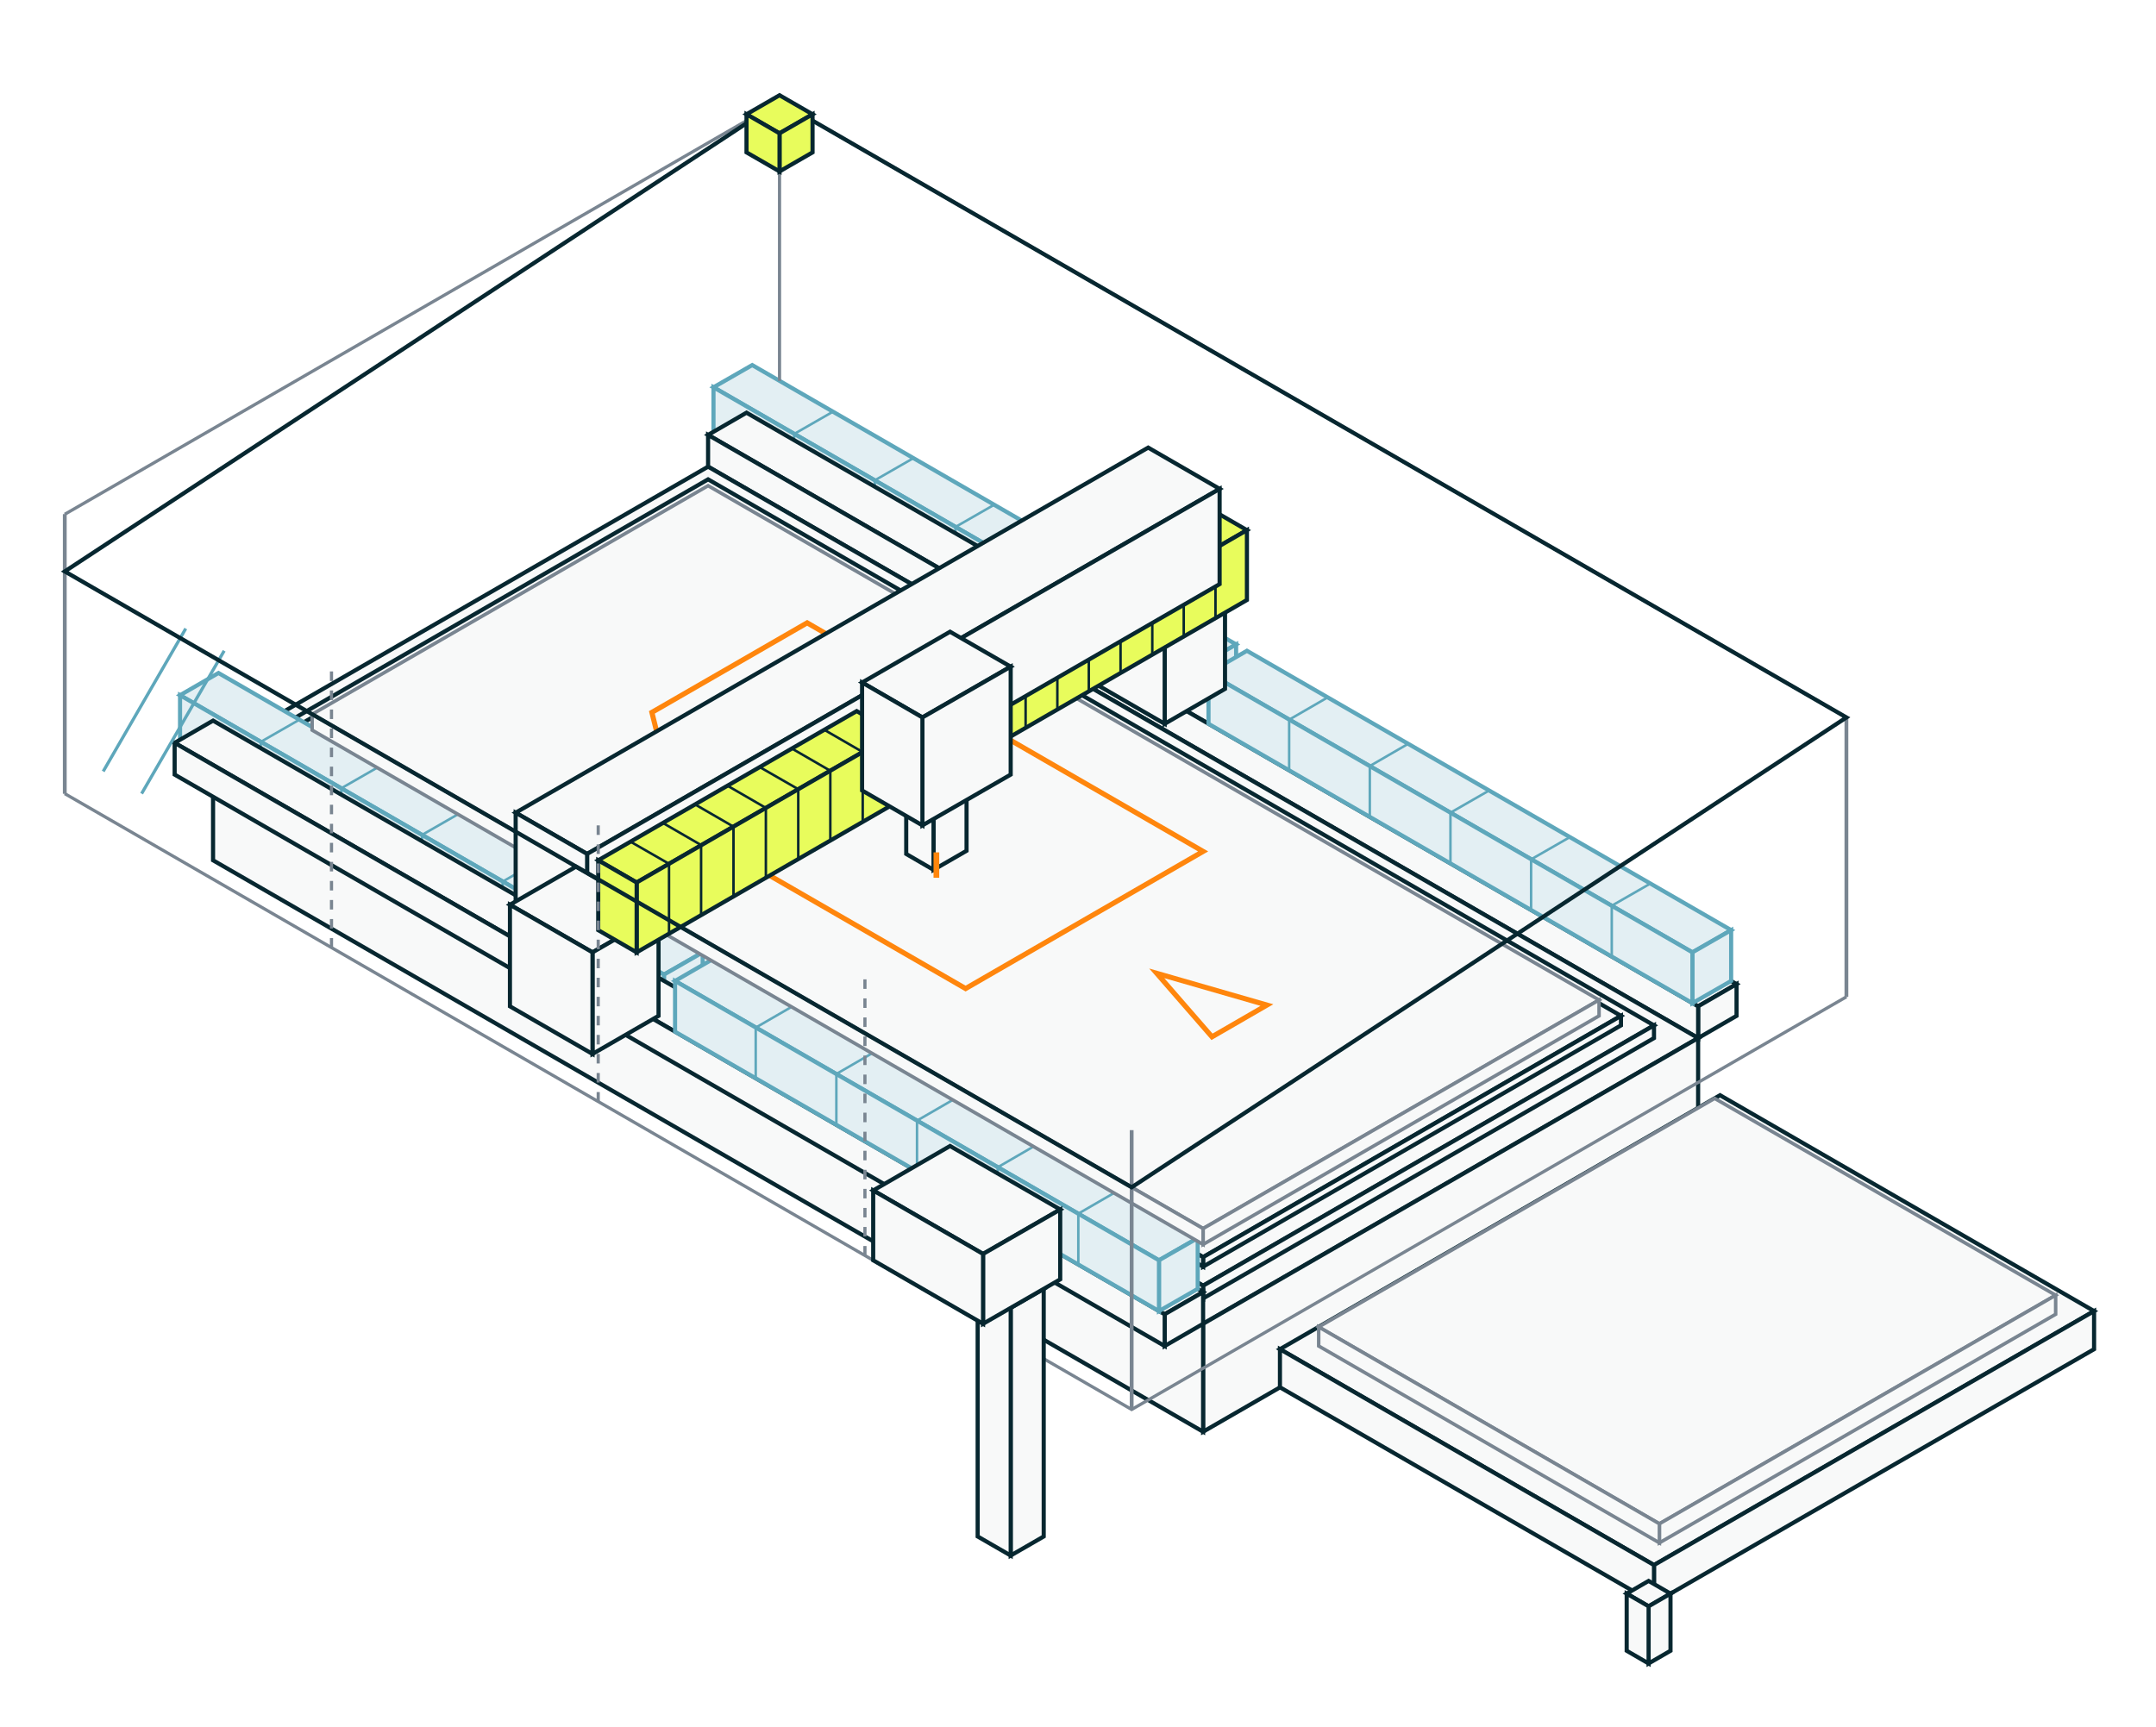
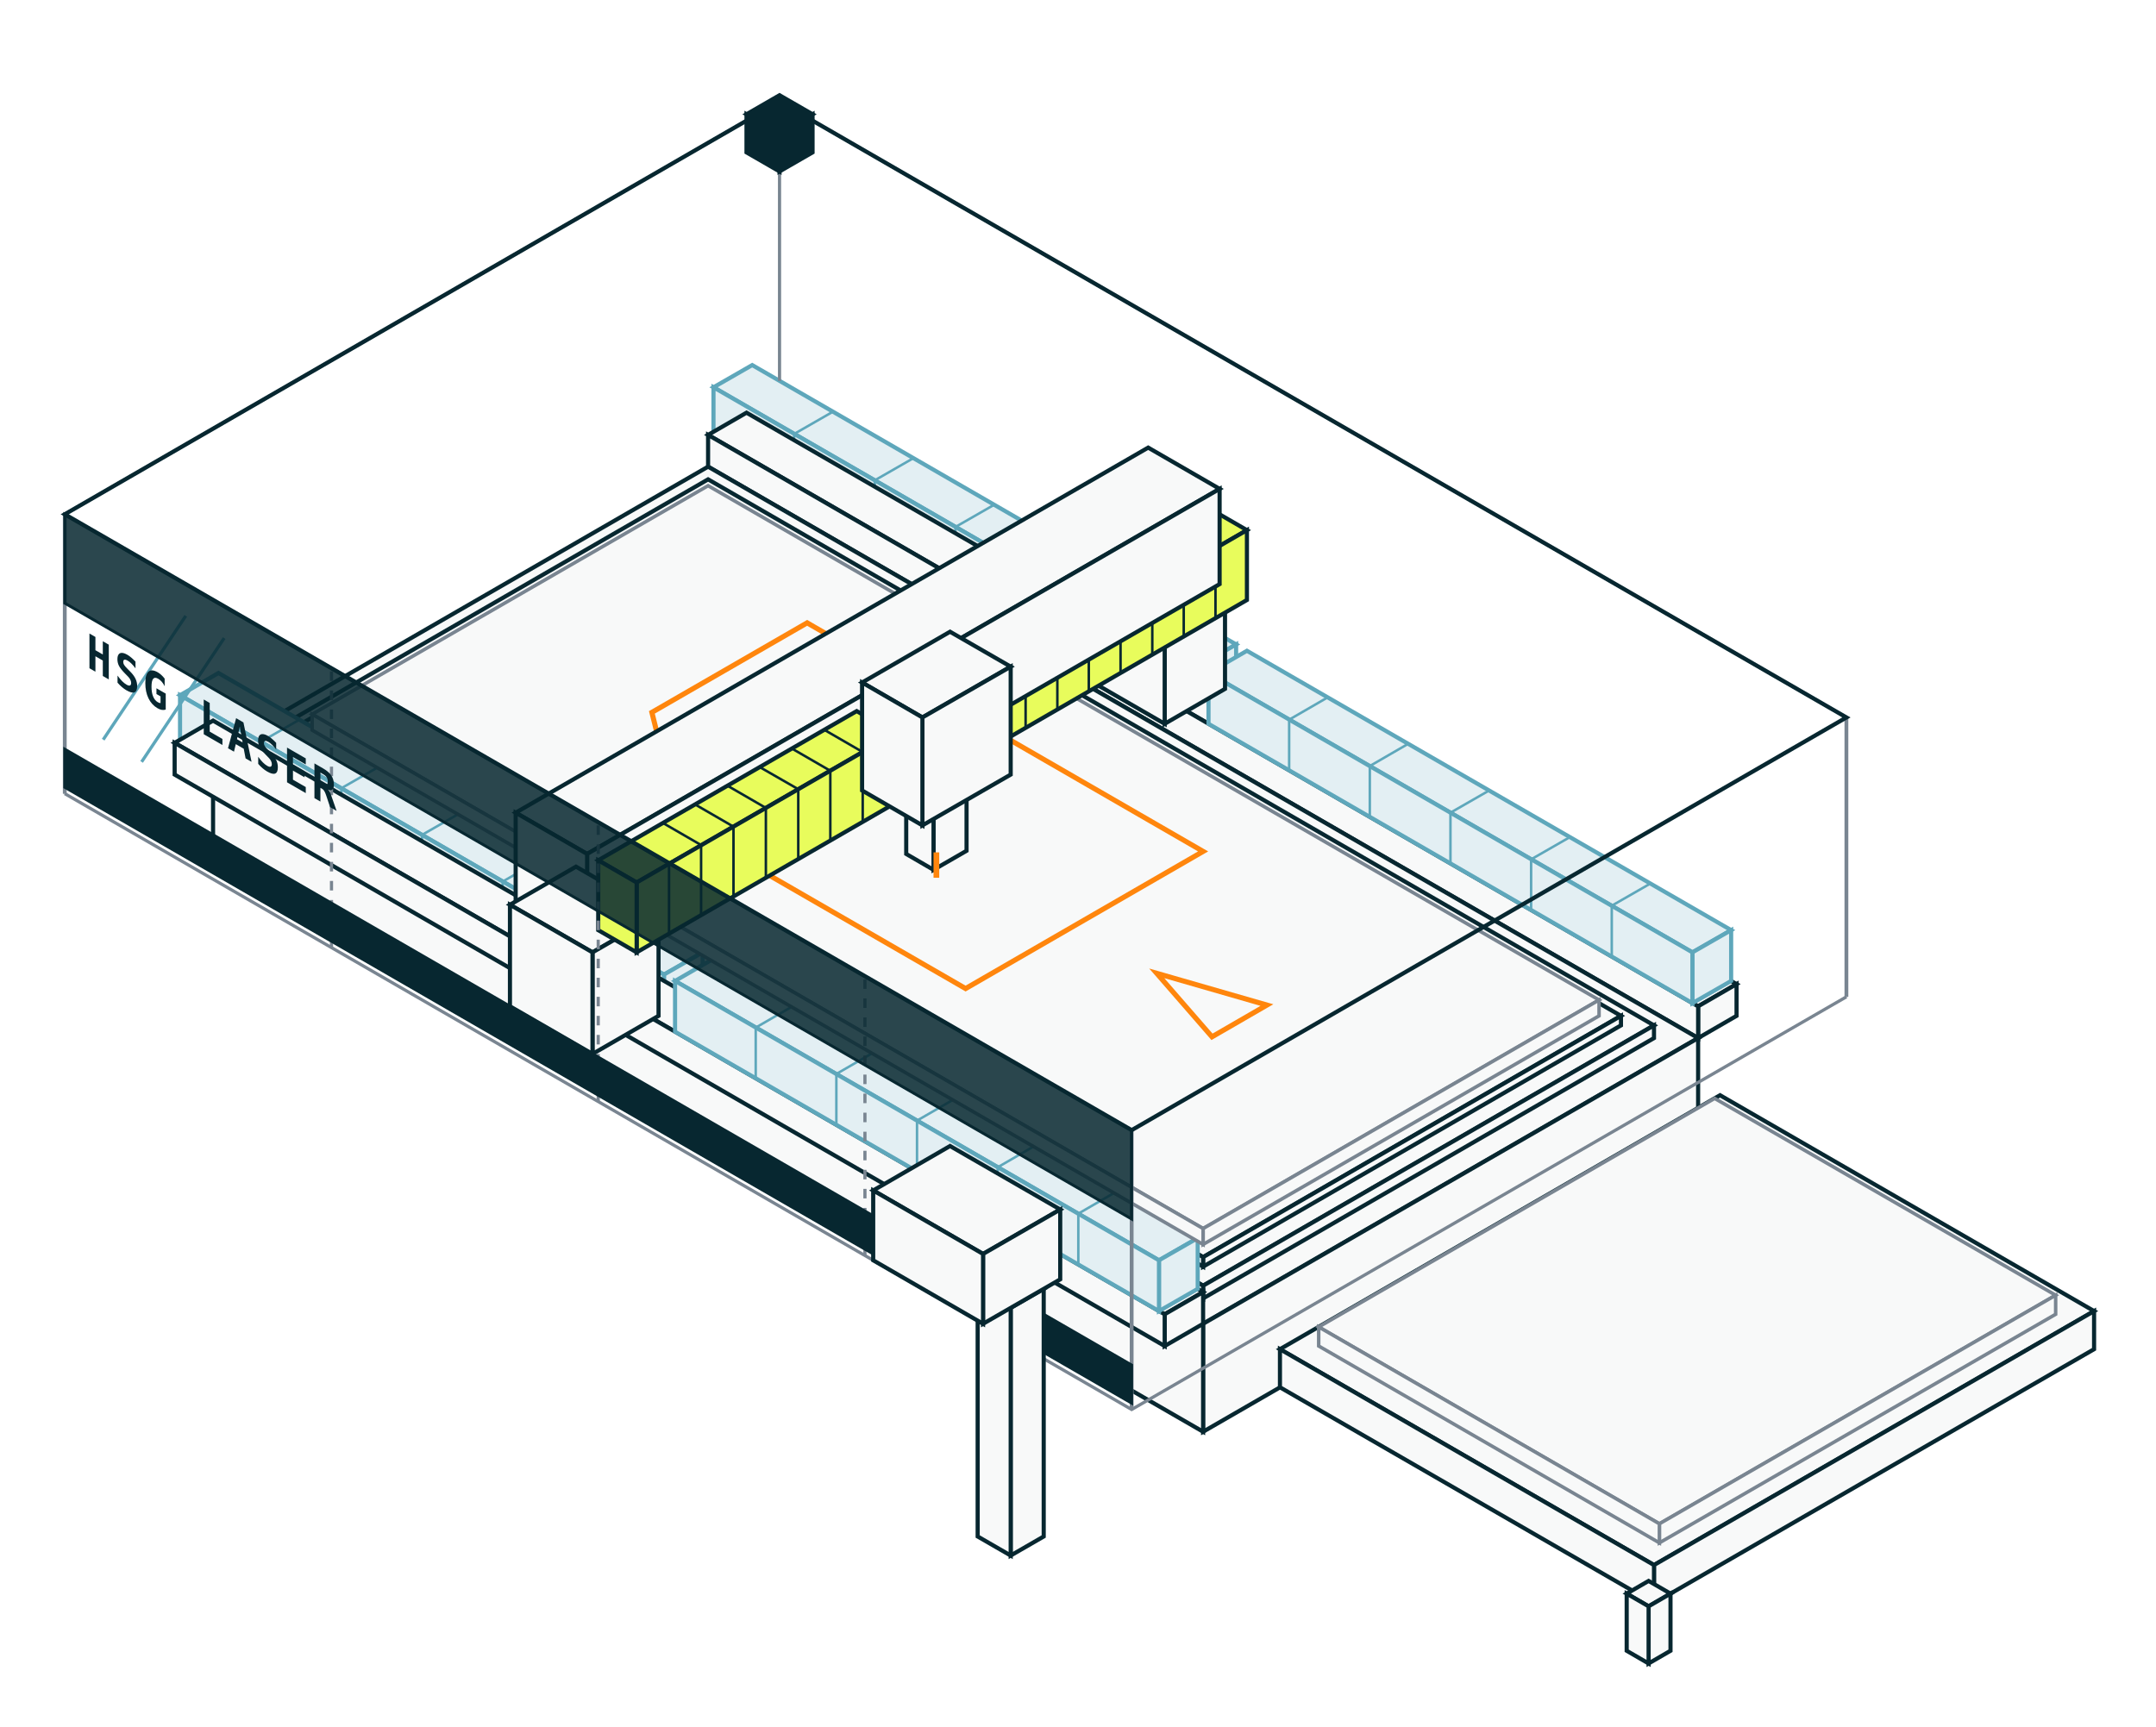
<svg xmlns="http://www.w3.org/2000/svg" class="mach" viewBox="-223 -181 679 544" aria-hidden="true">
  <g id="base">
    <polygon points="13.9,-66.0 166.3,22.0 154.2,29.0 1.7,-59.0" fill="#E3EFF3" stroke="#5EA7BB" stroke-width="1.3" stroke-linejoin="miter" />
    <polygon points="166.3,38.0 154.2,45.0 154.2,29.0 166.3,22.0" fill="#E3EFF3" stroke="#5EA7BB" stroke-width="1.3" stroke-linejoin="miter" />
    <polygon points="1.7,-43.0 154.2,45.0 154.2,29.0 1.7,-59.0" fill="#E3EFF3" stroke="#5EA7BB" stroke-width="1.3" stroke-linejoin="miter" />
    <line x1="39.3" y1="-51.3" x2="27.1" y2="-44.3" stroke="#5EA7BB" stroke-width="0.78" />
    <line x1="27.1" y1="-28.3" x2="27.1" y2="-44.3" stroke="#5EA7BB" stroke-width="0.78" />
    <line x1="64.7" y1="-36.7" x2="52.5" y2="-29.7" stroke="#5EA7BB" stroke-width="0.78" />
    <line x1="52.5" y1="-13.7" x2="52.5" y2="-29.7" stroke="#5EA7BB" stroke-width="0.78" />
    <line x1="90.1" y1="-22.0" x2="77.9" y2="-15.0" stroke="#5EA7BB" stroke-width="0.78" />
    <line x1="77.9" y1="1.0" x2="77.9" y2="-15.0" stroke="#5EA7BB" stroke-width="0.78" />
    <line x1="115.5" y1="-7.3" x2="103.3" y2="-0.3" stroke="#5EA7BB" stroke-width="0.78" />
    <line x1="103.3" y1="15.7" x2="103.3" y2="-0.3" stroke="#5EA7BB" stroke-width="0.78" />
    <line x1="140.9" y1="7.3" x2="128.7" y2="14.3" stroke="#5EA7BB" stroke-width="0.78" />
    <line x1="128.7" y1="30.3" x2="128.7" y2="14.3" stroke="#5EA7BB" stroke-width="0.78" />
    <polygon points="12.1,-51.0 323.9,129.0 311.8,136.0 0.0,-44.0" fill="#F8F9F9" stroke="#072730" stroke-width="1.3" stroke-linejoin="miter" />
    <polygon points="323.9,139.0 311.8,146.0 311.8,136.0 323.9,129.0" fill="#F8F9F9" stroke="#072730" stroke-width="1.3" stroke-linejoin="miter" />
    <polygon points="0.0,-34.0 311.8,146.0 311.8,136.0 0.0,-44.0" fill="#F8F9F9" stroke="#072730" stroke-width="1.3" stroke-linejoin="miter" />
    <polygon points="0.0,-34.0 311.8,146.0 155.9,236.0 -155.9,56.0" fill="#F8F9F9" stroke="#072730" stroke-width="1.3" stroke-linejoin="miter" />
    <polygon points="311.8,180.0 155.9,270.0 155.9,236.0 311.8,146.0" fill="#F8F9F9" stroke="#072730" stroke-width="1.3" stroke-linejoin="miter" />
    <polygon points="-155.9,90.0 155.9,270.0 155.9,236.0 -155.9,56.0" fill="#F8F9F9" stroke="#072730" stroke-width="1.3" stroke-linejoin="miter" />
    <polygon points="0.0,-30.0 297.9,142.0 155.9,224.0 -142.0,52.0" fill="#F8F9F9" stroke="#072730" stroke-width="1.3" stroke-linejoin="miter" />
    <polygon points="297.9,146.0 155.9,228.0 155.9,224.0 297.9,142.0" fill="#F8F9F9" stroke="#072730" stroke-width="1.3" stroke-linejoin="miter" />
    <polygon points="-142.0,56.0 155.9,228.0 155.9,224.0 -142.0,52.0" fill="#F8F9F9" stroke="#072730" stroke-width="1.3" stroke-linejoin="miter" />
    <polygon points="0.0,-27.0 287.5,139.0 155.9,215.0 -131.6,49.0" fill="#F8F9F9" stroke="#072730" stroke-width="1.3" stroke-linejoin="miter" />
    <polygon points="287.5,142.0 155.9,218.0 155.9,215.0 287.5,139.0" fill="#F8F9F9" stroke="#072730" stroke-width="1.3" stroke-linejoin="miter" />
    <polygon points="-131.6,52.0 155.9,218.0 155.9,215.0 -131.6,49.0" fill="#F8F9F9" stroke="#072730" stroke-width="1.3" stroke-linejoin="miter" />
    <polygon points="169.7,24.0 322.2,112.0 310.0,119.0 157.6,31.0" fill="#E3EFF3" stroke="#5EA7BB" stroke-width="1.3" stroke-linejoin="miter" />
    <polygon points="322.2,128.0 310.0,135.0 310.0,119.0 322.2,112.0" fill="#E3EFF3" stroke="#5EA7BB" stroke-width="1.3" stroke-linejoin="miter" />
    <polygon points="157.6,47.0 310.0,135.0 310.0,119.0 157.6,31.0" fill="#E3EFF3" stroke="#5EA7BB" stroke-width="1.3" stroke-linejoin="miter" />
    <line x1="195.1" y1="38.7" x2="183.0" y2="45.7" stroke="#5EA7BB" stroke-width="0.78" />
    <line x1="183.0" y1="61.7" x2="183.0" y2="45.7" stroke="#5EA7BB" stroke-width="0.78" />
    <line x1="220.5" y1="53.3" x2="208.4" y2="60.3" stroke="#5EA7BB" stroke-width="0.78" />
    <line x1="208.4" y1="76.3" x2="208.4" y2="60.3" stroke="#5EA7BB" stroke-width="0.78" />
    <line x1="246.0" y1="68.0" x2="233.8" y2="75.0" stroke="#5EA7BB" stroke-width="0.78" />
    <line x1="233.8" y1="91.0" x2="233.8" y2="75.0" stroke="#5EA7BB" stroke-width="0.78" />
    <line x1="271.4" y1="82.7" x2="259.2" y2="89.7" stroke="#5EA7BB" stroke-width="0.78" />
    <line x1="259.2" y1="105.7" x2="259.2" y2="89.7" stroke="#5EA7BB" stroke-width="0.78" />
    <line x1="296.8" y1="97.3" x2="284.6" y2="104.3" stroke="#5EA7BB" stroke-width="0.78" />
    <line x1="284.6" y1="120.3" x2="284.6" y2="104.3" stroke="#5EA7BB" stroke-width="0.78" />
    <polygon points="-154.2,31.0 -1.7,119.0 -13.9,126.0 -166.3,38.0" fill="#E3EFF3" stroke="#5EA7BB" stroke-width="1.3" stroke-linejoin="miter" />
    <polygon points="-1.7,135.0 -13.9,142.0 -13.9,126.0 -1.7,119.0" fill="#E3EFF3" stroke="#5EA7BB" stroke-width="1.3" stroke-linejoin="miter" />
    <polygon points="-166.3,54.0 -13.9,142.0 -13.9,126.0 -166.3,38.0" fill="#E3EFF3" stroke="#5EA7BB" stroke-width="1.3" stroke-linejoin="miter" />
    <line x1="-128.7" y1="45.7" x2="-140.9" y2="52.7" stroke="#5EA7BB" stroke-width="0.78" />
    <line x1="-140.9" y1="68.7" x2="-140.9" y2="52.7" stroke="#5EA7BB" stroke-width="0.78" />
    <line x1="-103.3" y1="60.3" x2="-115.5" y2="67.3" stroke="#5EA7BB" stroke-width="0.78" />
    <line x1="-115.5" y1="83.3" x2="-115.5" y2="67.3" stroke="#5EA7BB" stroke-width="0.78" />
    <line x1="-77.9" y1="75.0" x2="-90.1" y2="82.0" stroke="#5EA7BB" stroke-width="0.78" />
    <line x1="-90.1" y1="98.0" x2="-90.1" y2="82.0" stroke="#5EA7BB" stroke-width="0.78" />
    <line x1="-52.5" y1="89.7" x2="-64.7" y2="96.7" stroke="#5EA7BB" stroke-width="0.78" />
    <line x1="-64.7" y1="112.7" x2="-64.7" y2="96.7" stroke="#5EA7BB" stroke-width="0.78" />
    <line x1="-27.1" y1="104.3" x2="-39.3" y2="111.3" stroke="#5EA7BB" stroke-width="0.78" />
    <line x1="-39.3" y1="127.3" x2="-39.3" y2="111.3" stroke="#5EA7BB" stroke-width="0.78" />
    <polygon points="-155.9,46.0 155.9,226.0 143.8,233.0 -168.0,53.0" fill="#F8F9F9" stroke="#072730" stroke-width="1.3" stroke-linejoin="miter" />
    <polygon points="155.9,236.0 143.8,243.0 143.8,233.0 155.9,226.0" fill="#F8F9F9" stroke="#072730" stroke-width="1.3" stroke-linejoin="miter" />
    <polygon points="-168.0,63.0 143.8,243.0 143.8,233.0 -168.0,53.0" fill="#F8F9F9" stroke="#072730" stroke-width="1.3" stroke-linejoin="miter" />
    <polygon points="1.7,121.0 154.2,209.0 142.0,216.0 -10.4,128.0" fill="#E3EFF3" stroke="#5EA7BB" stroke-width="1.3" stroke-linejoin="miter" />
    <polygon points="154.2,225.0 142.0,232.0 142.0,216.0 154.2,209.0" fill="#E3EFF3" stroke="#5EA7BB" stroke-width="1.3" stroke-linejoin="miter" />
    <polygon points="-10.4,144.0 142.0,232.0 142.0,216.0 -10.4,128.0" fill="#E3EFF3" stroke="#5EA7BB" stroke-width="1.3" stroke-linejoin="miter" />
    <line x1="27.1" y1="135.7" x2="15.0" y2="142.7" stroke="#5EA7BB" stroke-width="0.78" />
    <line x1="15.0" y1="158.7" x2="15.0" y2="142.7" stroke="#5EA7BB" stroke-width="0.78" />
    <line x1="52.5" y1="150.3" x2="40.4" y2="157.3" stroke="#5EA7BB" stroke-width="0.78" />
    <line x1="40.4" y1="173.3" x2="40.4" y2="157.3" stroke="#5EA7BB" stroke-width="0.78" />
    <line x1="77.9" y1="165.0" x2="65.8" y2="172.0" stroke="#5EA7BB" stroke-width="0.78" />
    <line x1="65.8" y1="188.0" x2="65.8" y2="172.0" stroke="#5EA7BB" stroke-width="0.78" />
    <line x1="103.3" y1="179.7" x2="91.2" y2="186.7" stroke="#5EA7BB" stroke-width="0.78" />
    <line x1="91.2" y1="202.7" x2="91.2" y2="186.7" stroke="#5EA7BB" stroke-width="0.78" />
    <line x1="128.7" y1="194.3" x2="116.6" y2="201.3" stroke="#5EA7BB" stroke-width="0.78" />
    <line x1="116.6" y1="217.3" x2="116.6" y2="201.3" stroke="#5EA7BB" stroke-width="0.78" />
  </g>
  <g id="sheet">
    <polygon points="0.0,-28.0 280.6,134.0 155.9,206.0 -124.7,44.0" fill="#F8F9F9" stroke="#798591" stroke-width="1.1" stroke-linejoin="miter" />
    <polygon points="280.6,139.0 155.9,211.0 155.9,206.0 280.6,134.0" fill="#F8F9F9" stroke="#798591" stroke-width="1.1" stroke-linejoin="miter" />
    <polygon points="-124.7,49.0 155.9,211.0 155.9,206.0 -124.7,44.0" fill="#F8F9F9" stroke="#798591" stroke-width="1.1" stroke-linejoin="miter" />
    <path d="M31.2 15.2 L155.9 87.2 L81.1 130.4 L-9.0 78.4 L-17.7 43.4 Z" fill="none" stroke="#FF860D" stroke-width="1.6" stroke-linejoin="miter" pathLength="1" class="cut" id="cut" />
    <path d="M141.3 125.6 L158.7 145.6 L176.0 135.6 Z" fill="none" stroke="#FF860D" stroke-width="1.6" stroke-linejoin="miter" pathLength="1" class="cut2" id="cut2" />
  </g>
  <g id="cabinBack">
    <path d="M22.5 -61.0 L22.5 -149.0" fill="none" stroke="#798591" stroke-width="1" stroke-linejoin="miter" />
    <path d="M358.5 133.0 L358.5 45.0" fill="none" stroke="#798591" stroke-width="1" stroke-linejoin="miter" />
    <path d="M-202.6 69.0 L-202.6 -19.0" fill="none" stroke="#798591" stroke-width="1" stroke-linejoin="miter" />
    <path d="M22.5 -149.0 L358.5 45.0" fill="none" stroke="#798591" stroke-width="1" stroke-linejoin="miter" />
    <path d="M22.5 -149.0 L-202.6 -19.0" fill="none" stroke="#798591" stroke-width="1" stroke-linejoin="miter" />
  </g>
  <g id="gantry" style="--gx0:-93.5px,-54.0px;--gx1:124.7px,72.0px" transform="translate(0.0 0.0)">
    <polygon points="136.8,-11.0 162.8,4.0 143.8,15.0 117.8,0.0" fill="#F8F9F9" stroke="#072730" stroke-width="1.3" stroke-linejoin="miter" />
    <polygon points="162.8,36.0 143.8,47.0 143.8,15.0 162.8,4.0" fill="#F8F9F9" stroke="#072730" stroke-width="1.3" stroke-linejoin="miter" />
    <polygon points="117.8,32.0 143.8,47.0 143.8,15.0 117.8,0.0" fill="#F8F9F9" stroke="#072730" stroke-width="1.3" stroke-linejoin="miter" />
    <polygon points="157.6,-21.0 169.7,-14.0 90.1,32.0 77.9,25.0" fill="#E8FC5C" stroke="#072730" stroke-width="1.3" stroke-linejoin="miter" />
    <polygon points="169.7,8.0 90.1,54.0 90.1,32.0 169.7,-14.0" fill="#E8FC5C" stroke="#072730" stroke-width="1.3" stroke-linejoin="miter" />
    <polygon points="77.9,47.0 90.1,54.0 90.1,32.0 77.9,25.0" fill="#E8FC5C" stroke="#072730" stroke-width="1.3" stroke-linejoin="miter" />
    <line x1="147.7" y1="-15.2" x2="159.8" y2="-8.2" stroke="#072730" stroke-width="0.78" />
    <line x1="159.8" y1="13.8" x2="159.8" y2="-8.2" stroke="#072730" stroke-width="0.78" />
    <line x1="137.7" y1="-9.5" x2="149.8" y2="-2.5" stroke="#072730" stroke-width="0.78" />
    <line x1="149.8" y1="19.5" x2="149.8" y2="-2.5" stroke="#072730" stroke-width="0.78" />
    <line x1="127.7" y1="-3.8" x2="139.9" y2="3.2" stroke="#072730" stroke-width="0.78" />
    <line x1="139.9" y1="25.2" x2="139.9" y2="3.2" stroke="#072730" stroke-width="0.78" />
    <line x1="117.8" y1="2.0" x2="129.9" y2="9.0" stroke="#072730" stroke-width="0.78" />
    <line x1="129.9" y1="31.0" x2="129.9" y2="9.0" stroke="#072730" stroke-width="0.78" />
    <line x1="107.8" y1="7.8" x2="119.9" y2="14.8" stroke="#072730" stroke-width="0.78" />
    <line x1="119.9" y1="36.8" x2="119.9" y2="14.8" stroke="#072730" stroke-width="0.78" />
    <line x1="97.9" y1="13.5" x2="110.0" y2="20.5" stroke="#072730" stroke-width="0.78" />
    <line x1="110.0" y1="42.5" x2="110.0" y2="20.5" stroke="#072730" stroke-width="0.78" />
    <line x1="87.9" y1="19.2" x2="100.0" y2="26.2" stroke="#072730" stroke-width="0.78" />
    <line x1="100.0" y1="48.2" x2="100.0" y2="26.2" stroke="#072730" stroke-width="0.78" />
    <polygon points="138.6,-40.0 161.1,-27.0 -38.1,88.0 -60.6,75.0" fill="#F8F9F9" stroke="#072730" stroke-width="1.3" stroke-linejoin="miter" />
    <polygon points="161.1,3.0 -38.1,118.0 -38.1,88.0 161.1,-27.0" fill="#F8F9F9" stroke="#072730" stroke-width="1.3" stroke-linejoin="miter" />
    <polygon points="-60.6,105.0 -38.1,118.0 -38.1,88.0 -60.6,75.0" fill="#F8F9F9" stroke="#072730" stroke-width="1.3" stroke-linejoin="miter" />
    <polygon points="-41.6,92.0 -15.6,107.0 -36.4,119.0 -62.4,104.0" fill="#F8F9F9" stroke="#072730" stroke-width="1.3" stroke-linejoin="miter" />
    <polygon points="-15.6,139.0 -36.4,151.0 -36.4,119.0 -15.6,107.0" fill="#F8F9F9" stroke="#072730" stroke-width="1.3" stroke-linejoin="miter" />
    <polygon points="-62.4,136.0 -36.4,151.0 -36.4,119.0 -62.4,104.0" fill="#F8F9F9" stroke="#072730" stroke-width="1.3" stroke-linejoin="miter" />
    <polygon points="46.8,43.0 58.9,50.0 -22.5,97.0 -34.6,90.0" fill="#E8FC5C" stroke="#072730" stroke-width="1.3" stroke-linejoin="miter" />
    <polygon points="58.9,72.0 -22.5,119.0 -22.5,97.0 58.9,50.0" fill="#E8FC5C" stroke="#072730" stroke-width="1.3" stroke-linejoin="miter" />
    <polygon points="-34.6,112.0 -22.5,119.0 -22.5,97.0 -34.6,90.0" fill="#E8FC5C" stroke="#072730" stroke-width="1.3" stroke-linejoin="miter" />
    <line x1="36.6" y1="48.9" x2="48.7" y2="55.9" stroke="#072730" stroke-width="0.78" />
    <line x1="48.7" y1="77.9" x2="48.7" y2="55.9" stroke="#072730" stroke-width="0.78" />
    <line x1="26.4" y1="54.8" x2="38.5" y2="61.8" stroke="#072730" stroke-width="0.78" />
    <line x1="38.5" y1="83.8" x2="38.5" y2="61.8" stroke="#072730" stroke-width="0.78" />
    <line x1="16.2" y1="60.6" x2="28.4" y2="67.6" stroke="#072730" stroke-width="0.78" />
    <line x1="28.4" y1="89.6" x2="28.4" y2="67.6" stroke="#072730" stroke-width="0.78" />
    <line x1="6.1" y1="66.5" x2="18.2" y2="73.5" stroke="#072730" stroke-width="0.78" />
    <line x1="18.2" y1="95.5" x2="18.2" y2="73.5" stroke="#072730" stroke-width="0.78" />
    <line x1="-4.1" y1="72.4" x2="8.0" y2="79.4" stroke="#072730" stroke-width="0.78" />
    <line x1="8.0" y1="101.4" x2="8.0" y2="79.4" stroke="#072730" stroke-width="0.78" />
    <line x1="-14.3" y1="78.2" x2="-2.2" y2="85.2" stroke="#072730" stroke-width="0.78" />
    <line x1="-2.2" y1="107.2" x2="-2.2" y2="85.2" stroke="#072730" stroke-width="0.78" />
    <line x1="-24.5" y1="84.1" x2="-12.3" y2="91.1" stroke="#072730" stroke-width="0.78" />
    <line x1="-12.3" y1="113.1" x2="-12.3" y2="91.1" stroke="#072730" stroke-width="0.78" />
    <g id="head" style="--hy0:45.0px,-26.0px;--hy1:-45.0px,26.0px" transform="translate(0.0 0.0)">
      <polygon points="72.7,60.0 81.4,65.0 71.0,71.0 62.4,66.0" fill="#F8F9F9" stroke="#072730" stroke-width="1.3" stroke-linejoin="miter" />
      <polygon points="81.4,87.0 71.0,93.0 71.0,71.0 81.4,65.0" fill="#F8F9F9" stroke="#072730" stroke-width="1.3" stroke-linejoin="miter" />
      <polygon points="62.4,88.0 71.0,93.0 71.0,71.0 62.4,66.0" fill="#F8F9F9" stroke="#072730" stroke-width="1.3" stroke-linejoin="miter" />
      <polygon points="76.2,18.0 95.3,29.0 67.5,45.0 48.5,34.0" fill="#F8F9F9" stroke="#072730" stroke-width="1.3" stroke-linejoin="miter" />
      <polygon points="95.3,63.0 67.5,79.0 67.5,45.0 95.3,29.0" fill="#F8F9F9" stroke="#072730" stroke-width="1.3" stroke-linejoin="miter" />
      <polygon points="48.5,68.0 67.5,79.0 67.5,45.0 48.5,34.0" fill="#F8F9F9" stroke="#072730" stroke-width="1.3" stroke-linejoin="miter" />
      <path d="M71.9 87.5 L71.9 95.5" fill="none" stroke="#FF860D" stroke-width="1.8" stroke-linejoin="miter" id="beam" />
    </g>
  </g>
  <g id="cabinFront">
    <path d="M358.5 133.0 L133.4 263.0 L-202.6 69.0" fill="none" stroke="#798591" stroke-width="1" stroke-linejoin="miter" />
    <path d="M133.4 263.0 L133.4 175.0" fill="none" stroke="#798591" stroke-width="1.2" stroke-linejoin="miter" />
    <path d="M358.5 133.0 L358.5 45.0" fill="none" stroke="#798591" stroke-width="1.2" stroke-linejoin="miter" />
    <path d="M-202.6 69.0 L-202.6 -19.0" fill="none" stroke="#798591" stroke-width="1.2" stroke-linejoin="miter" />
    <path d="M-118.6 117.5 L-118.6 29.5" fill="none" stroke="#798591" stroke-width="1" stroke-linejoin="miter" stroke-dasharray="3 3" />
    <path d="M-34.6 166.0 L-34.6 78.0" fill="none" stroke="#798591" stroke-width="1" stroke-linejoin="miter" stroke-dasharray="3 3" />
    <path d="M49.4 214.5 L49.4 126.5" fill="none" stroke="#798591" stroke-width="1" stroke-linejoin="miter" stroke-dasharray="3 3" />
-     <path d="M-190.5 62.0 L-164.5 17.0" fill="none" stroke="#5EA7BB" stroke-width="1" stroke-linejoin="miter" />
-     <path d="M-178.4 69.0 L-152.4 24.0" fill="none" stroke="#5EA7BB" stroke-width="1" stroke-linejoin="miter" />
-     <path d="M22.5 -149.0 L358.5 45.0 L133.4 193.0 L-202.6 -1.0 Z" fill="none" stroke="#072730" stroke-width="1.3" stroke-linejoin="miter" />
+     <path d="M-190.5 52.0 L-164.5 13.0" fill="none" stroke="#5EA7BB" stroke-width="1" stroke-linejoin="miter" />
+     <path d="M-178.4 59.0 L-152.4 20.0" fill="none" stroke="#5EA7BB" stroke-width="1" stroke-linejoin="miter" />
+     <path d="M22.5 -149.0 L358.5 45.0 L133.4 175.0 L-202.6 -19.0 Z" fill="none" stroke="#072730" stroke-width="1.3" stroke-linejoin="miter" />
+     <path d="M-202.6 67.0 L133.4 261.0 L133.4 249.0 L-202.6 55.0 Z" fill="#072730" fill-opacity="1" stroke="#072730" stroke-width="0.9" />
+     <path d="M-202.6 9.0 L133.4 203.0 L133.4 175.0 L-202.6 -19.0 Z" fill="#072730" fill-opacity="0.85" stroke="#072730" stroke-width="0.9" />
+     <g transform="matrix(0.866 .5 0 1 -190.5 32.0)">
+       <text x="-6" y="0" font-family="IBM Plex Mono, monospace" font-weight="700" font-size="15" letter-spacing="1.2" fill="#072730">HSG LASER</text>
+     </g>
  </g>
  <g id="extra">
-     <polygon points="22.5,-151.0 32.9,-145.0 22.5,-139.0 12.1,-145.0" fill="#E8FC5C" stroke="#072730" stroke-width="1.3" stroke-linejoin="miter" />
-     <polygon points="32.9,-133.0 22.5,-127.0 22.5,-139.0 32.9,-145.0" fill="#E8FC5C" stroke="#072730" stroke-width="1.3" stroke-linejoin="miter" />
-     <polygon points="12.1,-133.0 22.5,-127.0 22.5,-139.0 12.1,-145.0" fill="#E8FC5C" stroke="#072730" stroke-width="1.3" stroke-linejoin="miter" />
+     <polygon points="22.5,-151.0 32.9,-145.0 22.5,-139.0 12.1,-145.0" fill="#072730" stroke="#072730" stroke-width="1.3" stroke-linejoin="miter" />
+     <polygon points="32.9,-133.0 22.5,-127.0 22.5,-139.0 32.9,-145.0" fill="#072730" stroke="#072730" stroke-width="1.3" stroke-linejoin="miter" />
+     <polygon points="12.1,-133.0 22.5,-127.0 22.5,-139.0 12.1,-145.0" fill="#072730" stroke="#072730" stroke-width="1.3" stroke-linejoin="miter" />
    <polygon points="320.4,175.0 327.4,179.0 320.4,183.0 313.5,179.0" fill="#F8F9F9" stroke="#072730" stroke-width="1.3" stroke-linejoin="miter" />
    <polygon points="327.4,197.0 320.4,201.0 320.4,183.0 327.4,179.0" fill="#F8F9F9" stroke="#072730" stroke-width="1.3" stroke-linejoin="miter" />
    <polygon points="313.5,197.0 320.4,201.0 320.4,183.0 313.5,179.0" fill="#F8F9F9" stroke="#072730" stroke-width="1.3" stroke-linejoin="miter" />
    <polygon points="318.7,164.0 436.5,232.0 297.9,312.0 180.1,244.0" fill="#F8F9F9" stroke="#072730" stroke-width="1.3" stroke-linejoin="miter" />
    <polygon points="436.5,244.0 297.9,324.0 297.9,312.0 436.5,232.0" fill="#F8F9F9" stroke="#072730" stroke-width="1.3" stroke-linejoin="miter" />
    <polygon points="180.1,256.0 297.9,324.0 297.9,312.0 180.1,244.0" fill="#F8F9F9" stroke="#072730" stroke-width="1.3" stroke-linejoin="miter" />
    <polygon points="317.0,165.0 424.4,227.0 299.6,299.0 192.3,237.0" fill="#F8F9F9" stroke="#798591" stroke-width="1.1" stroke-linejoin="miter" />
    <polygon points="424.4,233.0 299.6,305.0 299.6,299.0 424.4,227.0" fill="#F8F9F9" stroke="#798591" stroke-width="1.1" stroke-linejoin="miter" />
    <polygon points="192.3,243.0 299.6,305.0 299.6,299.0 192.3,237.0" fill="#F8F9F9" stroke="#798591" stroke-width="1.1" stroke-linejoin="miter" />
    <polygon points="95.3,219.0 105.7,225.0 95.3,231.0 84.9,225.0" fill="#F8F9F9" stroke="#072730" stroke-width="1.3" stroke-linejoin="miter" />
    <polygon points="105.7,303.0 95.3,309.0 95.3,231.0 105.7,225.0" fill="#F8F9F9" stroke="#072730" stroke-width="1.3" stroke-linejoin="miter" />
    <polygon points="84.9,303.0 95.3,309.0 95.3,231.0 84.9,225.0" fill="#F8F9F9" stroke="#072730" stroke-width="1.3" stroke-linejoin="miter" />
    <polygon points="76.2,180.0 110.9,200.0 86.6,214.0 52.0,194.0" fill="#F8F9F9" stroke="#072730" stroke-width="1.3" stroke-linejoin="miter" />
    <polygon points="110.9,222.0 86.6,236.0 86.6,214.0 110.9,200.0" fill="#F8F9F9" stroke="#072730" stroke-width="1.3" stroke-linejoin="miter" />
    <polygon points="52.0,216.0 86.6,236.0 86.6,214.0 52.0,194.0" fill="#F8F9F9" stroke="#072730" stroke-width="1.3" stroke-linejoin="miter" />
    <polygon points="296.2,317.0 303.1,321.0 296.2,325.0 289.3,321.0" fill="#F8F9F9" stroke="#072730" stroke-width="1.3" stroke-linejoin="miter" />
    <polygon points="303.1,339.0 296.2,343.0 296.2,325.0 303.1,321.0" fill="#F8F9F9" stroke="#072730" stroke-width="1.3" stroke-linejoin="miter" />
    <polygon points="289.3,339.0 296.2,343.0 296.2,325.0 289.3,321.0" fill="#F8F9F9" stroke="#072730" stroke-width="1.3" stroke-linejoin="miter" />
  </g>
</svg>
